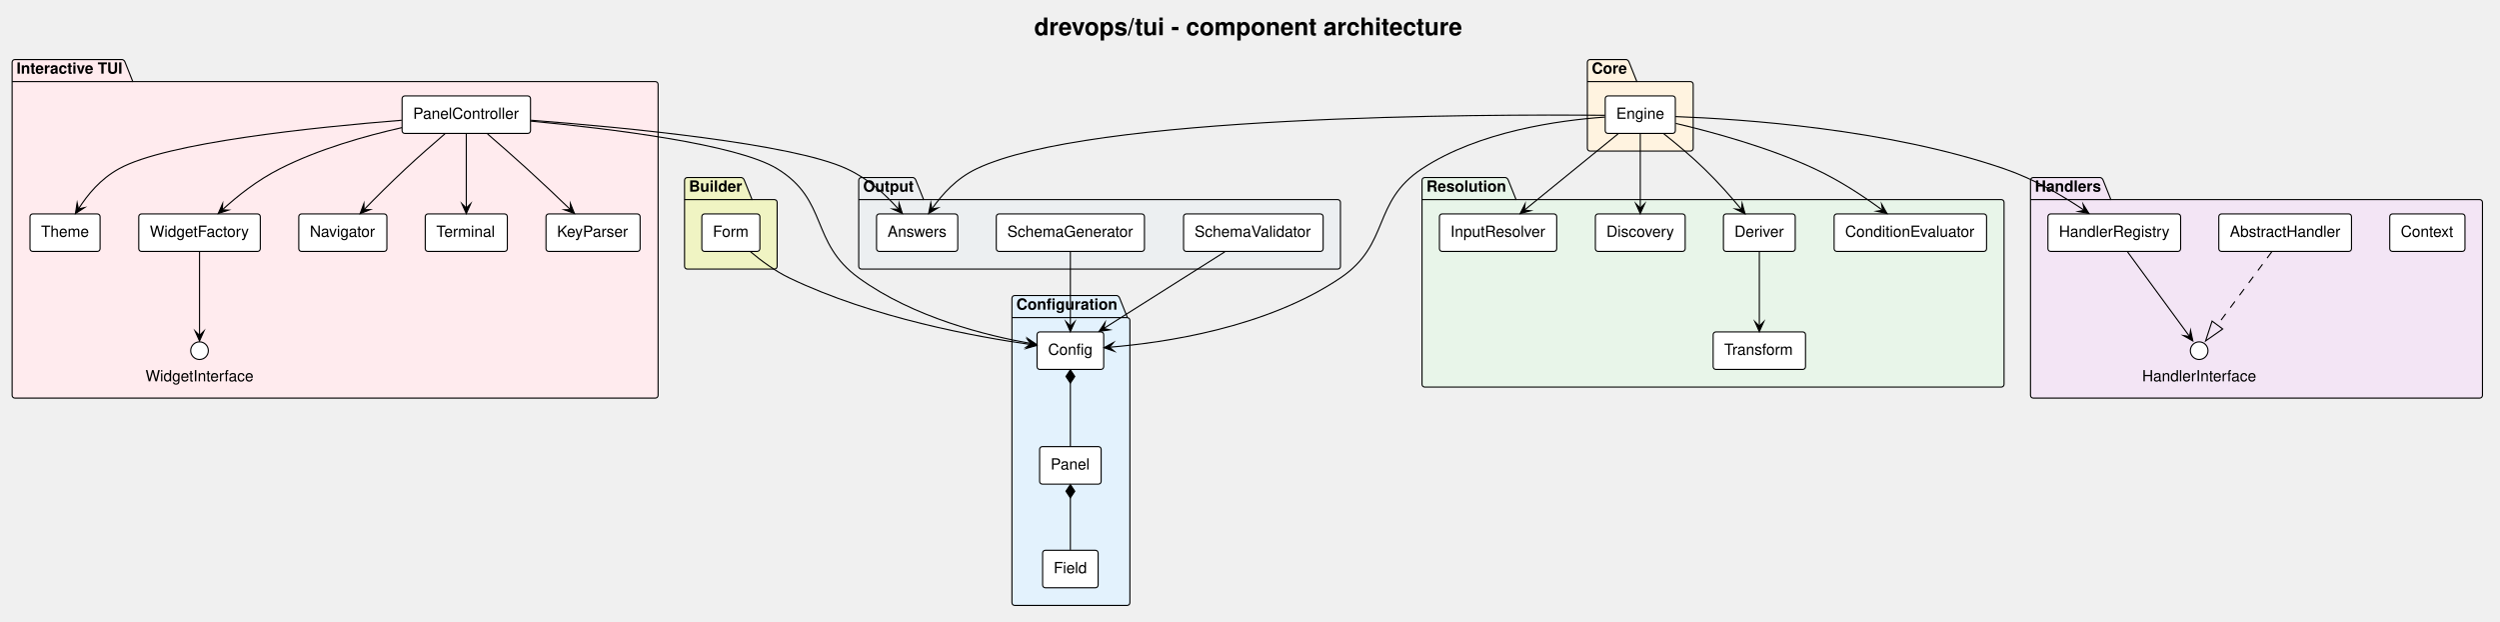
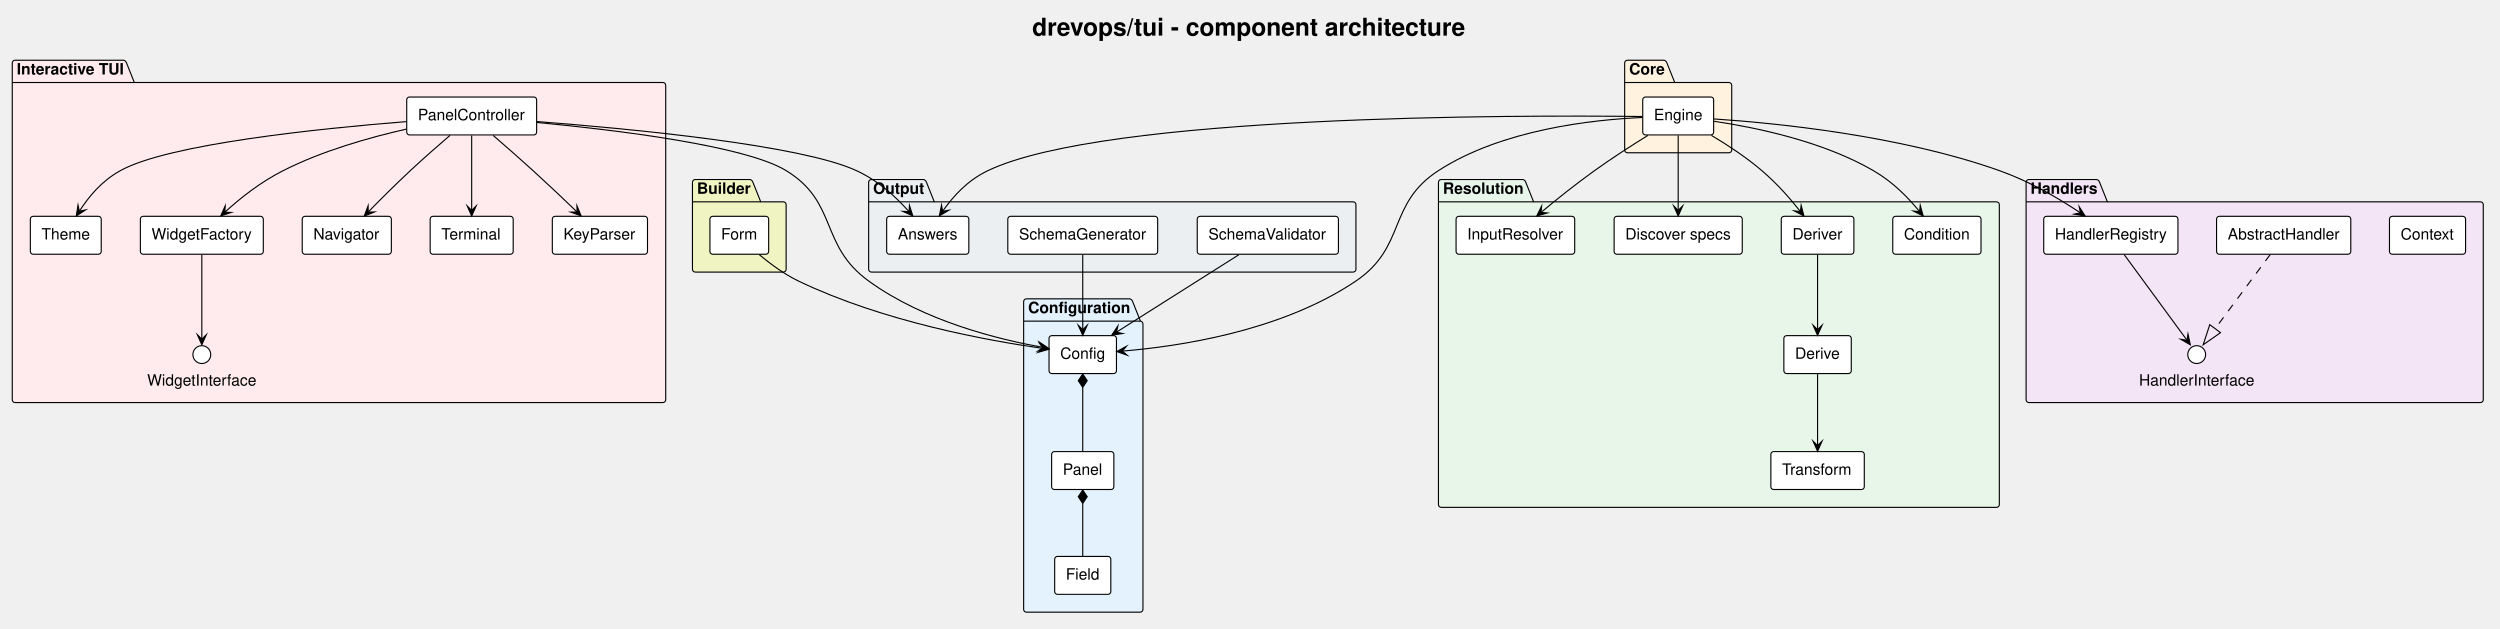
- <svg xmlns="http://www.w3.org/2000/svg" contentStyleType="text/css" data-diagram-type="DESCRIPTION" height="564px" preserveAspectRatio="none" style="width:2267px;height:564px;background:#FFFFFF;" version="1.1" viewBox="0 0 2267 564" width="2267px" zoomAndPan="magnify">
+ <svg xmlns="http://www.w3.org/2000/svg" contentStyleType="text/css" data-diagram-type="DESCRIPTION" height="564px" preserveAspectRatio="none" style="width:2242px;height:564px;background:#FFFFFF;" version="1.1" viewBox="0 0 2242 564" width="2242px" zoomAndPan="magnify">
  <defs />
  <g>
    <g class="title" data-source-line="9">
-       <text fill="#000000" font-family="Helvetica" font-size="22" font-weight="700" lengthAdjust="spacing" textLength="388.728" x="938.136" y="31.94">drevops/tui - component architecture</text>
+       <text fill="#000000" font-family="Helvetica" font-size="22" font-weight="700" lengthAdjust="spacing" textLength="388.728" x="925.636" y="31.94">drevops/tui - component architecture</text>
    </g>
    <g class="cluster" data-qualified-name="Builder" data-source-line="11" id="ent0001">
      <path d="M623.5,161 L672.727,161 A3.75,3.75 0 0 1 675.227,163.5 L682.227,181 L702.5,181 A2.5,2.5 0 0 1 705,183.5 L705,241.5 A2.5,2.5 0 0 1 702.5,244 L623.5,244 A2.5,2.5 0 0 1 621,241.5 L621,163.5 A2.5,2.5 0 0 1 623.5,161" fill="#F0F4C3" style="stroke:#000000;stroke-width:1;" />
      <line style="stroke:#000000;stroke-width:1;" x1="621" x2="682.227" y1="181" y2="181" />
      <text fill="#000000" font-family="Helvetica" font-size="14" font-weight="700" lengthAdjust="spacing" textLength="48.227" x="625" y="173.78">Builder</text>
    </g>
    <g class="cluster" data-qualified-name="Configuration" data-source-line="15" id="ent0003">
      <path d="M920.5,268 L1013.259,268 A3.75,3.75 0 0 1 1015.759,270.5 L1022.759,288 L1022.5,288 A2.5,2.5 0 0 1 1025,290.5 L1025,546.5 A2.5,2.5 0 0 1 1022.5,549 L920.5,549 A2.5,2.5 0 0 1 918,546.5 L918,270.5 A2.5,2.5 0 0 1 920.5,268" fill="#E3F2FD" style="stroke:#000000;stroke-width:1;" />
      <line style="stroke:#000000;stroke-width:1;" x1="918" x2="1022.759" y1="288" y2="288" />
      <text fill="#000000" font-family="Helvetica" font-size="14" font-weight="700" lengthAdjust="spacing" textLength="91.759" x="922" y="280.78">Configuration</text>
    </g>
    <g class="cluster" data-qualified-name="Core" data-source-line="21" id="ent0007">
-       <path d="M1442.5,54 L1475.397,54 A3.75,3.75 0 0 1 1477.897,56.5 L1484.897,74 L1533.5,74 A2.5,2.5 0 0 1 1536,76.5 L1536,134.5 A2.5,2.5 0 0 1 1533.5,137 L1442.5,137 A2.5,2.5 0 0 1 1440,134.5 L1440,56.5 A2.5,2.5 0 0 1 1442.5,54" fill="#FFF3E0" style="stroke:#000000;stroke-width:1;" />
-       <line style="stroke:#000000;stroke-width:1;" x1="1440" x2="1484.897" y1="74" y2="74" />
-       <text fill="#000000" font-family="Helvetica" font-size="14" font-weight="700" lengthAdjust="spacing" textLength="31.896" x="1444" y="66.78">Core</text>
+       <path d="M1459.5,54 L1492.397,54 A3.75,3.75 0 0 1 1494.897,56.5 L1501.897,74 L1550.5,74 A2.5,2.5 0 0 1 1553,76.5 L1553,134.5 A2.5,2.5 0 0 1 1550.5,137 L1459.5,137 A2.5,2.5 0 0 1 1457,134.5 L1457,56.5 A2.5,2.5 0 0 1 1459.5,54" fill="#FFF3E0" style="stroke:#000000;stroke-width:1;" />
+       <line style="stroke:#000000;stroke-width:1;" x1="1457" x2="1501.897" y1="74" y2="74" />
+       <text fill="#000000" font-family="Helvetica" font-size="14" font-weight="700" lengthAdjust="spacing" textLength="31.896" x="1461" y="66.78">Core</text>
    </g>
    <g class="cluster" data-qualified-name="Resolution" data-source-line="25" id="ent0009">
-       <path d="M1292.5,161 L1365.831,161 A3.75,3.75 0 0 1 1368.331,163.5 L1375.331,181 L1815.5,181 A2.5,2.5 0 0 1 1818,183.5 L1818,348.5 A2.5,2.5 0 0 1 1815.5,351 L1292.5,351 A2.5,2.5 0 0 1 1290,348.5 L1290,163.5 A2.5,2.5 0 0 1 1292.5,161" fill="#E8F5E9" style="stroke:#000000;stroke-width:1;" />
+       <path d="M1292.5,161 L1365.831,161 A3.75,3.75 0 0 1 1368.331,163.5 L1375.331,181 L1790.5,181 A2.5,2.5 0 0 1 1793,183.5 L1793,452.5 A2.5,2.5 0 0 1 1790.5,455 L1292.5,455 A2.5,2.5 0 0 1 1290,452.5 L1290,163.5 A2.5,2.5 0 0 1 1292.5,161" fill="#E8F5E9" style="stroke:#000000;stroke-width:1;" />
      <line style="stroke:#000000;stroke-width:1;" x1="1290" x2="1375.331" y1="181" y2="181" />
      <text fill="#000000" font-family="Helvetica" font-size="14" font-weight="700" lengthAdjust="spacing" textLength="72.331" x="1294" y="173.78">Resolution</text>
    </g>
-     <g class="cluster" data-qualified-name="Handlers" data-source-line="33" id="ent0015">
-       <path d="M1844.5,161 L1905.41,161 A3.75,3.75 0 0 1 1907.91,163.5 L1914.91,181 L2249.5,181 A2.5,2.5 0 0 1 2252,183.5 L2252,358.5 A2.5,2.5 0 0 1 2249.5,361 L1844.5,361 A2.5,2.5 0 0 1 1842,358.5 L1842,163.5 A2.5,2.5 0 0 1 1844.5,161" fill="#F3E5F5" style="stroke:#000000;stroke-width:1;" />
-       <line style="stroke:#000000;stroke-width:1;" x1="1842" x2="1914.91" y1="181" y2="181" />
-       <text fill="#000000" font-family="Helvetica" font-size="14" font-weight="700" lengthAdjust="spacing" textLength="59.91" x="1846" y="173.78">Handlers</text>
-     </g>
-     <g class="cluster" data-qualified-name="Output" data-source-line="40" id="ent0020">
+     <g class="cluster" data-qualified-name="Handlers" data-source-line="34" id="ent0016">
+       <path d="M1819.5,161 L1880.41,161 A3.75,3.75 0 0 1 1882.91,163.5 L1889.91,181 L2224.5,181 A2.5,2.5 0 0 1 2227,183.5 L2227,358.5 A2.5,2.5 0 0 1 2224.5,361 L1819.5,361 A2.5,2.5 0 0 1 1817,358.5 L1817,163.5 A2.5,2.5 0 0 1 1819.5,161" fill="#F3E5F5" style="stroke:#000000;stroke-width:1;" />
+       <line style="stroke:#000000;stroke-width:1;" x1="1817" x2="1889.91" y1="181" y2="181" />
+       <text fill="#000000" font-family="Helvetica" font-size="14" font-weight="700" lengthAdjust="spacing" textLength="59.91" x="1821" y="173.78">Handlers</text>
+     </g>
+     <g class="cluster" data-qualified-name="Output" data-source-line="41" id="ent0021">
      <path d="M781.5,161 L828.369,161 A3.75,3.75 0 0 1 830.869,163.5 L837.869,181 L1213.5,181 A2.5,2.5 0 0 1 1216,183.5 L1216,241.5 A2.5,2.5 0 0 1 1213.5,244 L781.5,244 A2.5,2.5 0 0 1 779,241.5 L779,163.5 A2.5,2.5 0 0 1 781.5,161" fill="#ECEFF1" style="stroke:#000000;stroke-width:1;" />
      <line style="stroke:#000000;stroke-width:1;" x1="779" x2="837.869" y1="181" y2="181" />
      <text fill="#000000" font-family="Helvetica" font-size="14" font-weight="700" lengthAdjust="spacing" textLength="45.869" x="783" y="173.78">Output</text>
    </g>
-     <g class="cluster" data-qualified-name="Interactive TUI" data-source-line="46" id="ent0024">
+     <g class="cluster" data-qualified-name="Interactive TUI" data-source-line="47" id="ent0025">
      <path d="M13.5,54 L110.976,54 A3.75,3.75 0 0 1 113.476,56.5 L120.476,74 L594.5,74 A2.5,2.5 0 0 1 597,76.5 L597,358.5 A2.5,2.5 0 0 1 594.5,361 L13.5,361 A2.5,2.5 0 0 1 11,358.5 L11,56.5 A2.5,2.5 0 0 1 13.5,54" fill="#FFEBEE" style="stroke:#000000;stroke-width:1;" />
      <line style="stroke:#000000;stroke-width:1;" x1="11" x2="120.476" y1="74" y2="74" />
      <text fill="#000000" font-family="Helvetica" font-size="14" font-weight="700" lengthAdjust="spacing" textLength="96.476" x="15" y="66.78">Interactive TUI</text>
    </g>
    <g class="entity" data-qualified-name="Builder.Form" data-source-line="12" id="ent0002">
      <rect fill="#FFFFFF" height="34" rx="2.5" ry="2.5" style="stroke:#000000;stroke-width:1;" width="52.662" x="636.67" y="194" />
      <text fill="#000000" font-family="Helvetica" font-size="14" lengthAdjust="spacing" textLength="32.662" x="646.67" y="214.78">Form</text>
    </g>
    <g class="entity" data-qualified-name="Configuration.Config" data-source-line="16" id="ent0004">
      <rect fill="#FFFFFF" height="34" rx="2.5" ry="2.5" style="stroke:#000000;stroke-width:1;" width="60.469" x="940.77" y="301" />
      <text fill="#000000" font-family="Helvetica" font-size="14" lengthAdjust="spacing" textLength="40.469" x="950.77" y="321.78">Config</text>
    </g>
    <g class="entity" data-qualified-name="Configuration.Panel" data-source-line="17" id="ent0005">
      <rect fill="#FFFFFF" height="34" rx="2.5" ry="2.5" style="stroke:#000000;stroke-width:1;" width="55.807" x="943.1" y="405" />
      <text fill="#000000" font-family="Helvetica" font-size="14" lengthAdjust="spacing" textLength="35.807" x="953.1" y="425.78">Panel</text>
    </g>
    <g class="entity" data-qualified-name="Configuration.Field" data-source-line="18" id="ent0006">
      <rect fill="#FFFFFF" height="34" rx="2.5" ry="2.5" style="stroke:#000000;stroke-width:1;" width="50.345" x="945.83" y="499" />
      <text fill="#000000" font-family="Helvetica" font-size="14" lengthAdjust="spacing" textLength="30.345" x="955.83" y="519.78">Field</text>
    </g>
    <g class="entity" data-qualified-name="Core.Engine" data-source-line="22" id="ent0008">
-       <rect fill="#FFFFFF" height="34" rx="2.5" ry="2.5" style="stroke:#000000;stroke-width:1;" width="63.593" x="1456.2" y="87" />
-       <text fill="#000000" font-family="Helvetica" font-size="14" lengthAdjust="spacing" textLength="43.593" x="1466.2" y="107.78">Engine</text>
+       <rect fill="#FFFFFF" height="34" rx="2.5" ry="2.5" style="stroke:#000000;stroke-width:1;" width="63.593" x="1473.2" y="87" />
+       <text fill="#000000" font-family="Helvetica" font-size="14" lengthAdjust="spacing" textLength="43.593" x="1483.2" y="107.78">Engine</text>
    </g>
    <g class="entity" data-qualified-name="Resolution.InputResolver" data-source-line="26" id="ent0010">
      <rect fill="#FFFFFF" height="34" rx="2.5" ry="2.5" style="stroke:#000000;stroke-width:1;" width="106.379" x="1305.81" y="194" />
      <text fill="#000000" font-family="Helvetica" font-size="14" lengthAdjust="spacing" textLength="86.379" x="1315.81" y="214.78">InputResolver</text>
    </g>
-     <g class="entity" data-qualified-name="Resolution.Discovery" data-source-line="27" id="ent0011">
-       <rect fill="#FFFFFF" height="34" rx="2.5" ry="2.5" style="stroke:#000000;stroke-width:1;" width="81.455" x="1447.27" y="194" />
-       <text fill="#000000" font-family="Helvetica" font-size="14" lengthAdjust="spacing" textLength="61.455" x="1457.27" y="214.78">Discovery</text>
+     <g class="entity" data-qualified-name="Resolution.Discover specs" data-source-line="27" id="ent0011">
+       <rect fill="#FFFFFF" height="34" rx="2.5" ry="2.5" style="stroke:#000000;stroke-width:1;" width="114.917" x="1447.54" y="194" />
+       <text fill="#000000" font-family="Helvetica" font-size="14" lengthAdjust="spacing" textLength="94.917" x="1457.54" y="214.78">Discover specs</text>
    </g>
    <g class="entity" data-qualified-name="Resolution.Deriver" data-source-line="28" id="ent0012">
-       <rect fill="#FFFFFF" height="34" rx="2.5" ry="2.5" style="stroke:#000000;stroke-width:1;" width="65.117" x="1563.44" y="194" />
-       <text fill="#000000" font-family="Helvetica" font-size="14" lengthAdjust="spacing" textLength="45.117" x="1573.44" y="214.78">Deriver</text>
-     </g>
-     <g class="entity" data-qualified-name="Resolution.Transform" data-source-line="29" id="ent0013">
-       <rect fill="#FFFFFF" height="34" rx="2.5" ry="2.5" style="stroke:#000000;stroke-width:1;" width="83.786" x="1554.11" y="301" />
-       <text fill="#000000" font-family="Helvetica" font-size="14" lengthAdjust="spacing" textLength="63.786" x="1564.11" y="321.78">Transform</text>
-     </g>
-     <g class="entity" data-qualified-name="Resolution.ConditionEvaluator" data-source-line="30" id="ent0014">
-       <rect fill="#FFFFFF" height="34" rx="2.5" ry="2.5" style="stroke:#000000;stroke-width:1;" width="138.296" x="1663.85" y="194" />
-       <text fill="#000000" font-family="Helvetica" font-size="14" lengthAdjust="spacing" textLength="118.296" x="1673.85" y="214.78">ConditionEvaluator</text>
-     </g>
-     <g class="entity" data-qualified-name="Handlers.HandlerRegistry" data-source-line="34" id="ent0016">
-       <rect fill="#FFFFFF" height="34" rx="2.5" ry="2.5" style="stroke:#000000;stroke-width:1;" width="120.372" x="1857.81" y="194" />
-       <text fill="#000000" font-family="Helvetica" font-size="14" lengthAdjust="spacing" textLength="100.372" x="1867.81" y="214.78">HandlerRegistry</text>
-     </g>
-     <g class="entity" data-qualified-name="Handlers.HandlerInterface" data-source-line="35" id="ent0017">
-       <ellipse cx="1995" cy="318" fill="#FFFFFF" rx="8" ry="8" style="stroke:#000000;stroke-width:1;" />
-       <text fill="#000000" font-family="Helvetica" font-size="14" lengthAdjust="spacing" textLength="103.503" x="1943.248" y="345.78">HandlerInterface</text>
-     </g>
-     <g class="entity" data-qualified-name="Handlers.AbstractHandler" data-source-line="36" id="ent0018">
-       <rect fill="#FFFFFF" height="34" rx="2.5" ry="2.5" style="stroke:#000000;stroke-width:1;" width="120.379" x="2012.81" y="194" />
-       <text fill="#000000" font-family="Helvetica" font-size="14" lengthAdjust="spacing" textLength="100.379" x="2022.81" y="214.78">AbstractHandler</text>
-     </g>
-     <g class="entity" data-qualified-name="Handlers.Context" data-source-line="37" id="ent0019">
-       <rect fill="#FFFFFF" height="34" rx="2.5" ry="2.5" style="stroke:#000000;stroke-width:1;" width="68.248" x="2167.88" y="194" />
-       <text fill="#000000" font-family="Helvetica" font-size="14" lengthAdjust="spacing" textLength="48.248" x="2177.88" y="214.78">Context</text>
-     </g>
-     <g class="entity" data-qualified-name="Output.Answers" data-source-line="41" id="ent0021">
+       <rect fill="#FFFFFF" height="34" rx="2.5" ry="2.5" style="stroke:#000000;stroke-width:1;" width="65.117" x="1597.44" y="194" />
+       <text fill="#000000" font-family="Helvetica" font-size="14" lengthAdjust="spacing" textLength="45.117" x="1607.44" y="214.78">Deriver</text>
+     </g>
+     <g class="entity" data-qualified-name="Resolution.Derive" data-source-line="29" id="ent0013">
+       <rect fill="#FFFFFF" height="34" rx="2.5" ry="2.5" style="stroke:#000000;stroke-width:1;" width="60.455" x="1599.77" y="301" />
+       <text fill="#000000" font-family="Helvetica" font-size="14" lengthAdjust="spacing" textLength="40.455" x="1609.77" y="321.78">Derive</text>
+     </g>
+     <g class="entity" data-qualified-name="Resolution.Transform" data-source-line="30" id="ent0014">
+       <rect fill="#FFFFFF" height="34" rx="2.5" ry="2.5" style="stroke:#000000;stroke-width:1;" width="83.786" x="1588.11" y="405" />
+       <text fill="#000000" font-family="Helvetica" font-size="14" lengthAdjust="spacing" textLength="63.786" x="1598.11" y="425.78">Transform</text>
+     </g>
+     <g class="entity" data-qualified-name="Resolution.Condition" data-source-line="31" id="ent0015">
+       <rect fill="#FFFFFF" height="34" rx="2.5" ry="2.5" style="stroke:#000000;stroke-width:1;" width="79.151" x="1697.42" y="194" />
+       <text fill="#000000" font-family="Helvetica" font-size="14" lengthAdjust="spacing" textLength="59.151" x="1707.42" y="214.78">Condition</text>
+     </g>
+     <g class="entity" data-qualified-name="Handlers.HandlerRegistry" data-source-line="35" id="ent0017">
+       <rect fill="#FFFFFF" height="34" rx="2.5" ry="2.5" style="stroke:#000000;stroke-width:1;" width="120.372" x="1832.81" y="194" />
+       <text fill="#000000" font-family="Helvetica" font-size="14" lengthAdjust="spacing" textLength="100.372" x="1842.81" y="214.78">HandlerRegistry</text>
+     </g>
+     <g class="entity" data-qualified-name="Handlers.HandlerInterface" data-source-line="36" id="ent0018">
+       <ellipse cx="1970" cy="318" fill="#FFFFFF" rx="8" ry="8" style="stroke:#000000;stroke-width:1;" />
+       <text fill="#000000" font-family="Helvetica" font-size="14" lengthAdjust="spacing" textLength="103.503" x="1918.248" y="345.78">HandlerInterface</text>
+     </g>
+     <g class="entity" data-qualified-name="Handlers.AbstractHandler" data-source-line="37" id="ent0019">
+       <rect fill="#FFFFFF" height="34" rx="2.5" ry="2.5" style="stroke:#000000;stroke-width:1;" width="120.379" x="1987.81" y="194" />
+       <text fill="#000000" font-family="Helvetica" font-size="14" lengthAdjust="spacing" textLength="100.379" x="1997.81" y="214.78">AbstractHandler</text>
+     </g>
+     <g class="entity" data-qualified-name="Handlers.Context" data-source-line="38" id="ent0020">
+       <rect fill="#FFFFFF" height="34" rx="2.5" ry="2.5" style="stroke:#000000;stroke-width:1;" width="68.248" x="2142.88" y="194" />
+       <text fill="#000000" font-family="Helvetica" font-size="14" lengthAdjust="spacing" textLength="48.248" x="2152.88" y="214.78">Context</text>
+     </g>
+     <g class="entity" data-qualified-name="Output.Answers" data-source-line="42" id="ent0022">
      <rect fill="#FFFFFF" height="34" rx="2.5" ry="2.5" style="stroke:#000000;stroke-width:1;" width="73.683" x="795.16" y="194" />
      <text fill="#000000" font-family="Helvetica" font-size="14" lengthAdjust="spacing" textLength="53.683" x="805.16" y="214.78">Answers</text>
    </g>
-     <g class="entity" data-qualified-name="Output.SchemaGenerator" data-source-line="42" id="ent0022">
+     <g class="entity" data-qualified-name="Output.SchemaGenerator" data-source-line="43" id="ent0023">
      <rect fill="#FFFFFF" height="34" rx="2.5" ry="2.5" style="stroke:#000000;stroke-width:1;" width="134.393" x="903.8" y="194" />
      <text fill="#000000" font-family="Helvetica" font-size="14" lengthAdjust="spacing" textLength="114.393" x="913.8" y="214.78">SchemaGenerator</text>
    </g>
-     <g class="entity" data-qualified-name="Output.SchemaValidator" data-source-line="43" id="ent0023">
+     <g class="entity" data-qualified-name="Output.SchemaValidator" data-source-line="44" id="ent0024">
      <rect fill="#FFFFFF" height="34" rx="2.5" ry="2.5" style="stroke:#000000;stroke-width:1;" width="126.613" x="1073.69" y="194" />
      <text fill="#000000" font-family="Helvetica" font-size="14" lengthAdjust="spacing" textLength="106.613" x="1083.69" y="214.78">SchemaValidator</text>
    </g>
-     <g class="entity" data-qualified-name="Interactive TUI.PanelController" data-source-line="47" id="ent0025">
+     <g class="entity" data-qualified-name="Interactive TUI.PanelController" data-source-line="48" id="ent0026">
      <rect fill="#FFFFFF" height="34" rx="2.5" ry="2.5" style="stroke:#000000;stroke-width:1;" width="116.496" x="364.75" y="87" />
      <text fill="#000000" font-family="Helvetica" font-size="14" lengthAdjust="spacing" textLength="96.496" x="374.75" y="107.78">PanelController</text>
    </g>
-     <g class="entity" data-qualified-name="Interactive TUI.Theme" data-source-line="48" id="ent0026">
+     <g class="entity" data-qualified-name="Interactive TUI.Theme" data-source-line="49" id="ent0027">
      <rect fill="#FFFFFF" height="34" rx="2.5" ry="2.5" style="stroke:#000000;stroke-width:1;" width="63.572" x="27.21" y="194" />
      <text fill="#000000" font-family="Helvetica" font-size="14" lengthAdjust="spacing" textLength="43.572" x="37.21" y="214.78">Theme</text>
    </g>
-     <g class="entity" data-qualified-name="Interactive TUI.WidgetFactory" data-source-line="49" id="ent0027">
+     <g class="entity" data-qualified-name="Interactive TUI.WidgetFactory" data-source-line="50" id="ent0028">
      <rect fill="#FFFFFF" height="34" rx="2.5" ry="2.5" style="stroke:#000000;stroke-width:1;" width="110.248" x="125.88" y="194" />
      <text fill="#000000" font-family="Helvetica" font-size="14" lengthAdjust="spacing" textLength="90.248" x="135.88" y="214.78">WidgetFactory</text>
    </g>
-     <g class="entity" data-qualified-name="Interactive TUI.WidgetInterface" data-source-line="50" id="ent0028">
+     <g class="entity" data-qualified-name="Interactive TUI.WidgetInterface" data-source-line="51" id="ent0029">
      <ellipse cx="181" cy="318" fill="#FFFFFF" rx="8" ry="8" style="stroke:#000000;stroke-width:1;" />
      <text fill="#000000" font-family="Helvetica" font-size="14" lengthAdjust="spacing" textLength="98.048" x="131.976" y="345.78">WidgetInterface</text>
    </g>
-     <g class="entity" data-qualified-name="Interactive TUI.Navigator" data-source-line="51" id="ent0029">
+     <g class="entity" data-qualified-name="Interactive TUI.Navigator" data-source-line="52" id="ent0030">
      <rect fill="#FFFFFF" height="34" rx="2.5" ry="2.5" style="stroke:#000000;stroke-width:1;" width="79.917" x="271.04" y="194" />
      <text fill="#000000" font-family="Helvetica" font-size="14" lengthAdjust="spacing" textLength="59.917" x="281.04" y="214.78">Navigator</text>
    </g>
-     <g class="entity" data-qualified-name="Interactive TUI.Terminal" data-source-line="52" id="ent0030">
+     <g class="entity" data-qualified-name="Interactive TUI.Terminal" data-source-line="53" id="ent0031">
      <rect fill="#FFFFFF" height="34" rx="2.5" ry="2.5" style="stroke:#000000;stroke-width:1;" width="74.455" x="385.77" y="194" />
      <text fill="#000000" font-family="Helvetica" font-size="14" lengthAdjust="spacing" textLength="54.455" x="395.77" y="214.78">Terminal</text>
    </g>
-     <g class="entity" data-qualified-name="Interactive TUI.KeyParser" data-source-line="53" id="ent0031">
+     <g class="entity" data-qualified-name="Interactive TUI.KeyParser" data-source-line="54" id="ent0032">
      <rect fill="#FFFFFF" height="34" rx="2.5" ry="2.5" style="stroke:#000000;stroke-width:1;" width="85.358" x="495.32" y="194" />
      <text fill="#000000" font-family="Helvetica" font-size="14" lengthAdjust="spacing" textLength="65.358" x="505.32" y="214.78">KeyParser</text>
    </g>
-     <g class="link" data-entity-1="ent0002" data-entity-2="ent0004" data-link-type="dependency" data-source-line="56" id="lnk32">
+     <g class="link" data-entity-1="ent0002" data-entity-2="ent0004" data-link-type="dependency" data-source-line="57" id="lnk33">
      <path d="M680.94,228.4 C690.69,236.54 703.32,245.91 716,252 C792.18,288.61 886.469,305.549 935.669,312.519" fill="none" id="Form-to-Config" style="stroke:#000000;stroke-width:1;" />
      <polygon fill="#000000" points="940.62,313.22,932.27,307.997,935.669,312.519,931.148,315.918,940.62,313.22" style="stroke:#000000;stroke-width:1;stroke-linejoin:miter;stroke-miterlimit:10;" />
    </g>
-     <g class="link" data-entity-1="ent0004" data-entity-2="ent0005" data-link-type="composition" data-source-line="57" id="lnk33">
+     <g class="link" data-entity-1="ent0004" data-entity-2="ent0005" data-link-type="composition" data-source-line="58" id="lnk34">
      <path d="M971,347.39 C971,366.42 971,385.64 971,404.65" fill="none" id="Config-backto-Panel" style="stroke:#000000;stroke-width:1;" />
      <polygon fill="#000000" points="971,335.39,967,341.39,971,347.39,975,341.39,971,335.39" style="stroke:#000000;stroke-width:1;stroke-linejoin:miter;stroke-miterlimit:10;" />
    </g>
-     <g class="link" data-entity-1="ent0005" data-entity-2="ent0006" data-link-type="composition" data-source-line="58" id="lnk34">
+     <g class="link" data-entity-1="ent0005" data-entity-2="ent0006" data-link-type="composition" data-source-line="59" id="lnk35">
      <path d="M971,451.45 C971,468.19 971,482 971,498.69" fill="none" id="Panel-backto-Field" style="stroke:#000000;stroke-width:1;" />
      <polygon fill="#000000" points="971,439.45,967,445.45,971,451.45,975,445.45,971,439.45" style="stroke:#000000;stroke-width:1;stroke-linejoin:miter;stroke-miterlimit:10;" />
    </g>
-     <g class="link" data-entity-1="ent0008" data-entity-2="ent0004" data-link-type="dependency" data-source-line="60" id="lnk35">
-       <path d="M1455.88,106.18 C1414.38,109.11 1341.37,119.1 1290,153 C1244.15,183.26 1261.52,221.25 1216,252 C1148.54,297.57 1055.613,310.807 1006.503,314.877" fill="none" id="Engine-to-Config" style="stroke:#000000;stroke-width:1;" />
+     <g class="link" data-entity-1="ent0008" data-entity-2="ent0004" data-link-type="dependency" data-source-line="61" id="lnk36">
+       <path d="M1472.83,105.37 C1428.31,107.31 1347,116.12 1290,153 C1243.88,182.84 1261.52,221.25 1216,252 C1148.54,297.57 1055.613,310.807 1006.503,314.877" fill="none" id="Engine-to-Config" style="stroke:#000000;stroke-width:1;" />
      <polygon fill="#000000" points="1001.52,315.29,1010.82,318.533,1006.503,314.877,1010.159,310.56,1001.52,315.29" style="stroke:#000000;stroke-width:1;stroke-linejoin:miter;stroke-miterlimit:10;" />
    </g>
-     <g class="link" data-entity-1="ent0008" data-entity-2="ent0010" data-link-type="dependency" data-source-line="61" id="lnk36">
-       <path d="M1467.84,121.41 C1443.61,141.13 1407.068,170.874 1382.888,190.554" fill="none" id="Engine-to-InputResolver" style="stroke:#000000;stroke-width:1;" />
-       <polygon fill="#000000" points="1379.01,193.71,1388.515,191.131,1382.888,190.554,1383.465,184.927,1379.01,193.71" style="stroke:#000000;stroke-width:1;stroke-linejoin:miter;stroke-miterlimit:10;" />
-     </g>
-     <g class="link" data-entity-1="ent0008" data-entity-2="ent0011" data-link-type="dependency" data-source-line="62" id="lnk37">
-       <path d="M1488,121.41 C1488,141.13 1488,169.03 1488,188.71" fill="none" id="Engine-to-Discovery" style="stroke:#000000;stroke-width:1;" />
-       <polygon fill="#000000" points="1488,193.71,1492,184.71,1488,188.71,1484,184.71,1488,193.71" style="stroke:#000000;stroke-width:1;stroke-linejoin:miter;stroke-miterlimit:10;" />
-     </g>
-     <g class="link" data-entity-1="ent0008" data-entity-2="ent0012" data-link-type="dependency" data-source-line="63" id="lnk38">
-       <path d="M1509.36,121.33 C1520.63,130.28 1534.47,141.8 1546,153 C1559.41,166.03 1570.132,178.288 1579.872,190.058" fill="none" id="Engine-to-Deriver" style="stroke:#000000;stroke-width:1;" />
-       <polygon fill="#000000" points="1583.06,193.91,1580.404,184.426,1579.872,190.058,1574.241,189.526,1583.06,193.91" style="stroke:#000000;stroke-width:1;stroke-linejoin:miter;stroke-miterlimit:10;" />
-     </g>
-     <g class="link" data-entity-1="ent0012" data-entity-2="ent0013" data-link-type="dependency" data-source-line="64" id="lnk39">
-       <path d="M1596,228.41 C1596,248.13 1596,276.03 1596,295.71" fill="none" id="Deriver-to-Transform" style="stroke:#000000;stroke-width:1;" />
-       <polygon fill="#000000" points="1596,300.71,1600,291.71,1596,295.71,1592,291.71,1596,300.71" style="stroke:#000000;stroke-width:1;stroke-linejoin:miter;stroke-miterlimit:10;" />
-     </g>
-     <g class="link" data-entity-1="ent0008" data-entity-2="ent0014" data-link-type="dependency" data-source-line="65" id="lnk40">
-       <path d="M1520.16,111.92 C1552.8,119.59 1604.32,133.51 1646,153 C1669.88,164.17 1690.792,178.177 1707.812,190.697" fill="none" id="Engine-to-ConditionEvaluator" style="stroke:#000000;stroke-width:1;" />
-       <polygon fill="#000000" points="1711.84,193.66,1706.96,185.105,1707.812,190.697,1702.22,191.549,1711.84,193.66" style="stroke:#000000;stroke-width:1;stroke-linejoin:miter;stroke-miterlimit:10;" />
-     </g>
-     <g class="link" data-entity-1="ent0008" data-entity-2="ent0016" data-link-type="dependency" data-source-line="66" id="lnk41">
-       <path d="M1519.85,105.72 C1579.82,107.92 1712.89,116.85 1818,153 C1846.16,162.68 1871.26,177.611 1890.8,190.741" fill="none" id="Engine-to-HandlerRegistry" style="stroke:#000000;stroke-width:1;" />
-       <polygon fill="#000000" points="1894.95,193.53,1889.711,185.19,1890.8,190.741,1885.249,191.831,1894.95,193.53" style="stroke:#000000;stroke-width:1;stroke-linejoin:miter;stroke-miterlimit:10;" />
-     </g>
-     <g class="link" data-entity-1="ent0016" data-entity-2="ent0017" data-link-type="dependency" data-source-line="67" id="lnk42">
-       <path d="M1930.03,228.41 C1946.87,251.36 1973.833,288.128 1986.323,305.158" fill="none" id="HandlerRegistry-to-HandlerInterface" style="stroke:#000000;stroke-width:1;" />
-       <polygon fill="#000000" points="1989.28,309.19,1987.183,299.567,1986.323,305.158,1980.732,304.298,1989.28,309.19" style="stroke:#000000;stroke-width:1;stroke-linejoin:miter;stroke-miterlimit:10;" />
-     </g>
-     <g class="link" data-entity-1="ent0018" data-entity-2="ent0017" data-link-type="extension" data-source-line="68" id="lnk43">
-       <path d="M2060.81,228.41 C2043.76,251.36 2024.183,277.71 2011.533,294.74" fill="none" id="AbstractHandler-to-HandlerInterface" style="stroke:#000000;stroke-width:1;stroke-dasharray:7,7;" />
-       <polygon fill="none" points="2000.8,309.19,2016.35,298.318,2006.717,291.163,2000.8,309.19" style="stroke:#000000;stroke-width:1;stroke-linejoin:miter;stroke-miterlimit:10;" />
-     </g>
-     <g class="link" data-entity-1="ent0008" data-entity-2="ent0021" data-link-type="dependency" data-source-line="69" id="lnk44">
-       <path d="M1455.98,104.57 C1346.5,103.56 988.16,104.16 886,153 C867.43,161.88 854.872,176.031 845.322,189.501" fill="none" id="Engine-to-Answers" style="stroke:#000000;stroke-width:1;" />
-       <polygon fill="#000000" points="842.43,193.58,850.898,188.552,845.322,189.501,844.372,183.924,842.43,193.58" style="stroke:#000000;stroke-width:1;stroke-linejoin:miter;stroke-miterlimit:10;" />
-     </g>
-     <g class="link" data-entity-1="ent0022" data-entity-2="ent0004" data-link-type="dependency" data-source-line="71" id="lnk45">
+     <g class="link" data-entity-1="ent0008" data-entity-2="ent0010" data-link-type="dependency" data-source-line="62" id="lnk37">
+       <path d="M1477.81,121.42 C1463.36,130.39 1445.44,141.91 1430,153 C1411.9,166 1396.038,178.766 1381.988,190.496" fill="none" id="Engine-to-InputResolver" style="stroke:#000000;stroke-width:1;" />
+       <polygon fill="#000000" points="1378.15,193.7,1387.622,191.003,1381.988,190.496,1382.495,184.862,1378.15,193.7" style="stroke:#000000;stroke-width:1;stroke-linejoin:miter;stroke-miterlimit:10;" />
+     </g>
+     <g class="link" data-entity-1="ent0008" data-entity-2="ent0011" data-link-type="dependency" data-source-line="63" id="lnk38">
+       <path d="M1505,121.41 C1505,141.13 1505,169.03 1505,188.71" fill="none" id="Engine-to-Discover specs" style="stroke:#000000;stroke-width:1;" />
+       <polygon fill="#000000" points="1505,193.71,1509,184.71,1505,188.71,1501,184.71,1505,193.71" style="stroke:#000000;stroke-width:1;stroke-linejoin:miter;stroke-miterlimit:10;" />
+     </g>
+     <g class="link" data-entity-1="ent0008" data-entity-2="ent0012" data-link-type="dependency" data-source-line="64" id="lnk39">
+       <path d="M1534.83,121.44 C1549.15,129.98 1566.17,141.11 1580,153 C1594.28,165.27 1605.099,177.698 1614.619,189.738" fill="none" id="Engine-to-Deriver" style="stroke:#000000;stroke-width:1;" />
+       <polygon fill="#000000" points="1617.72,193.66,1615.275,184.119,1614.619,189.738,1609,189.081,1617.72,193.66" style="stroke:#000000;stroke-width:1;stroke-linejoin:miter;stroke-miterlimit:10;" />
+     </g>
+     <g class="link" data-entity-1="ent0012" data-entity-2="ent0013" data-link-type="dependency" data-source-line="65" id="lnk40">
+       <path d="M1630,228.41 C1630,248.13 1630,276.03 1630,295.71" fill="none" id="Deriver-to-Derive" style="stroke:#000000;stroke-width:1;" />
+       <polygon fill="#000000" points="1630,300.71,1634,291.71,1630,295.71,1626,291.71,1630,300.71" style="stroke:#000000;stroke-width:1;stroke-linejoin:miter;stroke-miterlimit:10;" />
+     </g>
+     <g class="link" data-entity-1="ent0013" data-entity-2="ent0014" data-link-type="dependency" data-source-line="66" id="lnk41">
+       <path d="M1630,335.39 C1630,354.42 1630,380.64 1630,399.65" fill="none" id="Derive-to-Transform" style="stroke:#000000;stroke-width:1;" />
+       <polygon fill="#000000" points="1630,404.65,1634,395.65,1630,399.65,1626,395.65,1630,404.65" style="stroke:#000000;stroke-width:1;stroke-linejoin:miter;stroke-miterlimit:10;" />
+     </g>
+     <g class="link" data-entity-1="ent0008" data-entity-2="ent0015" data-link-type="dependency" data-source-line="67" id="lnk42">
+       <path d="M1537.25,108.78 C1573.9,114.19 1634.51,126.56 1680,153 C1697.91,163.41 1710.991,176.963 1721.521,189.813" fill="none" id="Engine-to-Condition" style="stroke:#000000;stroke-width:1;" />
+       <polygon fill="#000000" points="1724.69,193.68,1722.079,184.183,1721.521,189.813,1715.892,189.254,1724.69,193.68" style="stroke:#000000;stroke-width:1;stroke-linejoin:miter;stroke-miterlimit:10;" />
+     </g>
+     <g class="link" data-entity-1="ent0008" data-entity-2="ent0017" data-link-type="dependency" data-source-line="68" id="lnk43">
+       <path d="M1537.02,106.66 C1591.18,110.27 1703.69,121.25 1793,153 C1821.05,162.97 1846.168,177.879 1865.738,190.909" fill="none" id="Engine-to-HandlerRegistry" style="stroke:#000000;stroke-width:1;" />
+       <polygon fill="#000000" points="1869.9,193.68,1864.625,185.363,1865.738,190.909,1860.192,192.022,1869.9,193.68" style="stroke:#000000;stroke-width:1;stroke-linejoin:miter;stroke-miterlimit:10;" />
+     </g>
+     <g class="link" data-entity-1="ent0017" data-entity-2="ent0018" data-link-type="dependency" data-source-line="69" id="lnk44">
+       <path d="M1905.03,228.41 C1921.87,251.36 1948.833,288.128 1961.323,305.158" fill="none" id="HandlerRegistry-to-HandlerInterface" style="stroke:#000000;stroke-width:1;" />
+       <polygon fill="#000000" points="1964.28,309.19,1962.183,299.567,1961.323,305.158,1955.732,304.298,1964.28,309.19" style="stroke:#000000;stroke-width:1;stroke-linejoin:miter;stroke-miterlimit:10;" />
+     </g>
+     <g class="link" data-entity-1="ent0019" data-entity-2="ent0018" data-link-type="extension" data-source-line="70" id="lnk45">
+       <path d="M2035.81,228.41 C2018.76,251.36 1999.183,277.71 1986.533,294.74" fill="none" id="AbstractHandler-to-HandlerInterface" style="stroke:#000000;stroke-width:1;stroke-dasharray:7,7;" />
+       <polygon fill="none" points="1975.8,309.19,1991.35,298.318,1981.717,291.163,1975.8,309.19" style="stroke:#000000;stroke-width:1;stroke-linejoin:miter;stroke-miterlimit:10;" />
+     </g>
+     <g class="link" data-entity-1="ent0008" data-entity-2="ent0022" data-link-type="dependency" data-source-line="71" id="lnk46">
+       <path d="M1472.86,104.49 C1361.22,103.17 991.32,102.78 886,153 C867.42,161.86 854.862,176.021 845.312,189.491" fill="none" id="Engine-to-Answers" style="stroke:#000000;stroke-width:1;" />
+       <polygon fill="#000000" points="842.42,193.57,850.888,188.542,845.312,189.491,844.362,183.915,842.42,193.57" style="stroke:#000000;stroke-width:1;stroke-linejoin:miter;stroke-miterlimit:10;" />
+     </g>
+     <g class="link" data-entity-1="ent0023" data-entity-2="ent0004" data-link-type="dependency" data-source-line="73" id="lnk47">
      <path d="M971,228.41 C971,248.13 971,276.03 971,295.71" fill="none" id="SchemaGenerator-to-Config" style="stroke:#000000;stroke-width:1;" />
      <polygon fill="#000000" points="971,300.71,975,291.71,971,295.71,967,291.71,971,300.71" style="stroke:#000000;stroke-width:1;stroke-linejoin:miter;stroke-miterlimit:10;" />
    </g>
-     <g class="link" data-entity-1="ent0023" data-entity-2="ent0004" data-link-type="dependency" data-source-line="72" id="lnk46">
+     <g class="link" data-entity-1="ent0024" data-entity-2="ent0004" data-link-type="dependency" data-source-line="74" id="lnk48">
      <path d="M1111.06,228.41 C1079.97,248.07 1032.385,278.166 1001.255,297.866" fill="none" id="SchemaValidator-to-Config" style="stroke:#000000;stroke-width:1;" />
      <polygon fill="#000000" points="997.03,300.54,1006.774,299.107,1001.255,297.866,1002.496,292.347,997.03,300.54" style="stroke:#000000;stroke-width:1;stroke-linejoin:miter;stroke-miterlimit:10;" />
    </g>
-     <g class="link" data-entity-1="ent0025" data-entity-2="ent0004" data-link-type="dependency" data-source-line="74" id="lnk47">
+     <g class="link" data-entity-1="ent0026" data-entity-2="ent0004" data-link-type="dependency" data-source-line="76" id="lnk49">
      <path d="M481.46,109.83 C552.79,116.59 668.4,130.62 705,153 C751.87,181.65 734.54,219.74 779,252 C828.85,288.17 895.348,304.378 935.548,311.579" fill="none" id="PanelController-to-Config" style="stroke:#000000;stroke-width:1;" />
      <polygon fill="#000000" points="940.47,312.46,932.316,306.936,935.548,311.579,930.906,314.811,940.47,312.46" style="stroke:#000000;stroke-width:1;stroke-linejoin:miter;stroke-miterlimit:10;" />
    </g>
-     <g class="link" data-entity-1="ent0025" data-entity-2="ent0026" data-link-type="dependency" data-source-line="75" id="lnk48">
+     <g class="link" data-entity-1="ent0026" data-entity-2="ent0027" data-link-type="dependency" data-source-line="77" id="lnk50">
      <path d="M364.42,109.06 C285.77,115.33 150.94,129.21 108,153 C90.88,162.49 79.718,176.233 71.158,189.453" fill="none" id="PanelController-to-Theme" style="stroke:#000000;stroke-width:1;" />
      <polygon fill="#000000" points="68.44,193.65,76.689,188.269,71.158,189.453,69.974,183.921,68.44,193.65" style="stroke:#000000;stroke-width:1;stroke-linejoin:miter;stroke-miterlimit:10;" />
    </g>
-     <g class="link" data-entity-1="ent0025" data-entity-2="ent0027" data-link-type="dependency" data-source-line="76" id="lnk49">
+     <g class="link" data-entity-1="ent0026" data-entity-2="ent0028" data-link-type="dependency" data-source-line="78" id="lnk51">
      <path d="M364.61,115.74 C331.06,123.32 288.81,135.32 254,153 C232.92,163.7 215.683,177.55 201.673,190.261" fill="none" id="PanelController-to-WidgetFactory" style="stroke:#000000;stroke-width:1;" />
      <polygon fill="#000000" points="197.97,193.62,207.323,190.535,201.673,190.261,201.948,184.61,197.97,193.62" style="stroke:#000000;stroke-width:1;stroke-linejoin:miter;stroke-miterlimit:10;" />
    </g>
-     <g class="link" data-entity-1="ent0027" data-entity-2="ent0028" data-link-type="dependency" data-source-line="77" id="lnk50">
+     <g class="link" data-entity-1="ent0028" data-entity-2="ent0029" data-link-type="dependency" data-source-line="79" id="lnk52">
      <path d="M181,228.41 C181,251.36 181,287.16 181,304.19" fill="none" id="WidgetFactory-to-WidgetInterface" style="stroke:#000000;stroke-width:1;" />
      <polygon fill="#000000" points="181,309.19,185,300.19,181,304.19,177,300.19,181,309.19" style="stroke:#000000;stroke-width:1;stroke-linejoin:miter;stroke-miterlimit:10;" />
    </g>
-     <g class="link" data-entity-1="ent0025" data-entity-2="ent0029" data-link-type="dependency" data-source-line="78" id="lnk51">
+     <g class="link" data-entity-1="ent0026" data-entity-2="ent0030" data-link-type="dependency" data-source-line="80" id="lnk53">
      <path d="M403.63,121.35 C392.96,130.49 379.58,142.18 368,153 C353.68,166.38 341.472,178.591 330.182,190.161" fill="none" id="PanelController-to-Navigator" style="stroke:#000000;stroke-width:1;" />
      <polygon fill="#000000" points="326.69,193.74,335.838,190.092,330.182,190.161,330.113,184.505,326.69,193.74" style="stroke:#000000;stroke-width:1;stroke-linejoin:miter;stroke-miterlimit:10;" />
    </g>
-     <g class="link" data-entity-1="ent0025" data-entity-2="ent0030" data-link-type="dependency" data-source-line="79" id="lnk52">
+     <g class="link" data-entity-1="ent0026" data-entity-2="ent0031" data-link-type="dependency" data-source-line="81" id="lnk54">
      <path d="M423,121.41 C423,141.13 423,169.03 423,188.71" fill="none" id="PanelController-to-Terminal" style="stroke:#000000;stroke-width:1;" />
      <polygon fill="#000000" points="423,193.71,427,184.71,423,188.71,419,184.71,423,193.71" style="stroke:#000000;stroke-width:1;stroke-linejoin:miter;stroke-miterlimit:10;" />
    </g>
-     <g class="link" data-entity-1="ent0025" data-entity-2="ent0031" data-link-type="dependency" data-source-line="80" id="lnk53">
+     <g class="link" data-entity-1="ent0026" data-entity-2="ent0032" data-link-type="dependency" data-source-line="82" id="lnk55">
      <path d="M442.27,121.46 C452.9,130.64 466.29,142.33 478,153 C492.77,166.45 505.59,178.63 517.51,190.12" fill="none" id="PanelController-to-KeyParser" style="stroke:#000000;stroke-width:1;" />
      <polygon fill="#000000" points="521.11,193.59,517.406,184.464,517.51,190.12,511.854,190.224,521.11,193.59" style="stroke:#000000;stroke-width:1;stroke-linejoin:miter;stroke-miterlimit:10;" />
    </g>
-     <g class="link" data-entity-1="ent0025" data-entity-2="ent0021" data-link-type="dependency" data-source-line="81" id="lnk54">
+     <g class="link" data-entity-1="ent0026" data-entity-2="ent0022" data-link-type="dependency" data-source-line="83" id="lnk56">
      <path d="M481.69,109.03 C566.43,115.55 718.32,130.04 768,153 C788.26,162.36 803.421,176.589 815.261,189.859" fill="none" id="PanelController-to-Answers" style="stroke:#000000;stroke-width:1;" />
      <polygon fill="#000000" points="818.59,193.59,815.583,184.212,815.261,189.859,809.614,189.537,818.59,193.59" style="stroke:#000000;stroke-width:1;stroke-linejoin:miter;stroke-miterlimit:10;" />
    </g>
  </g>
</svg>
